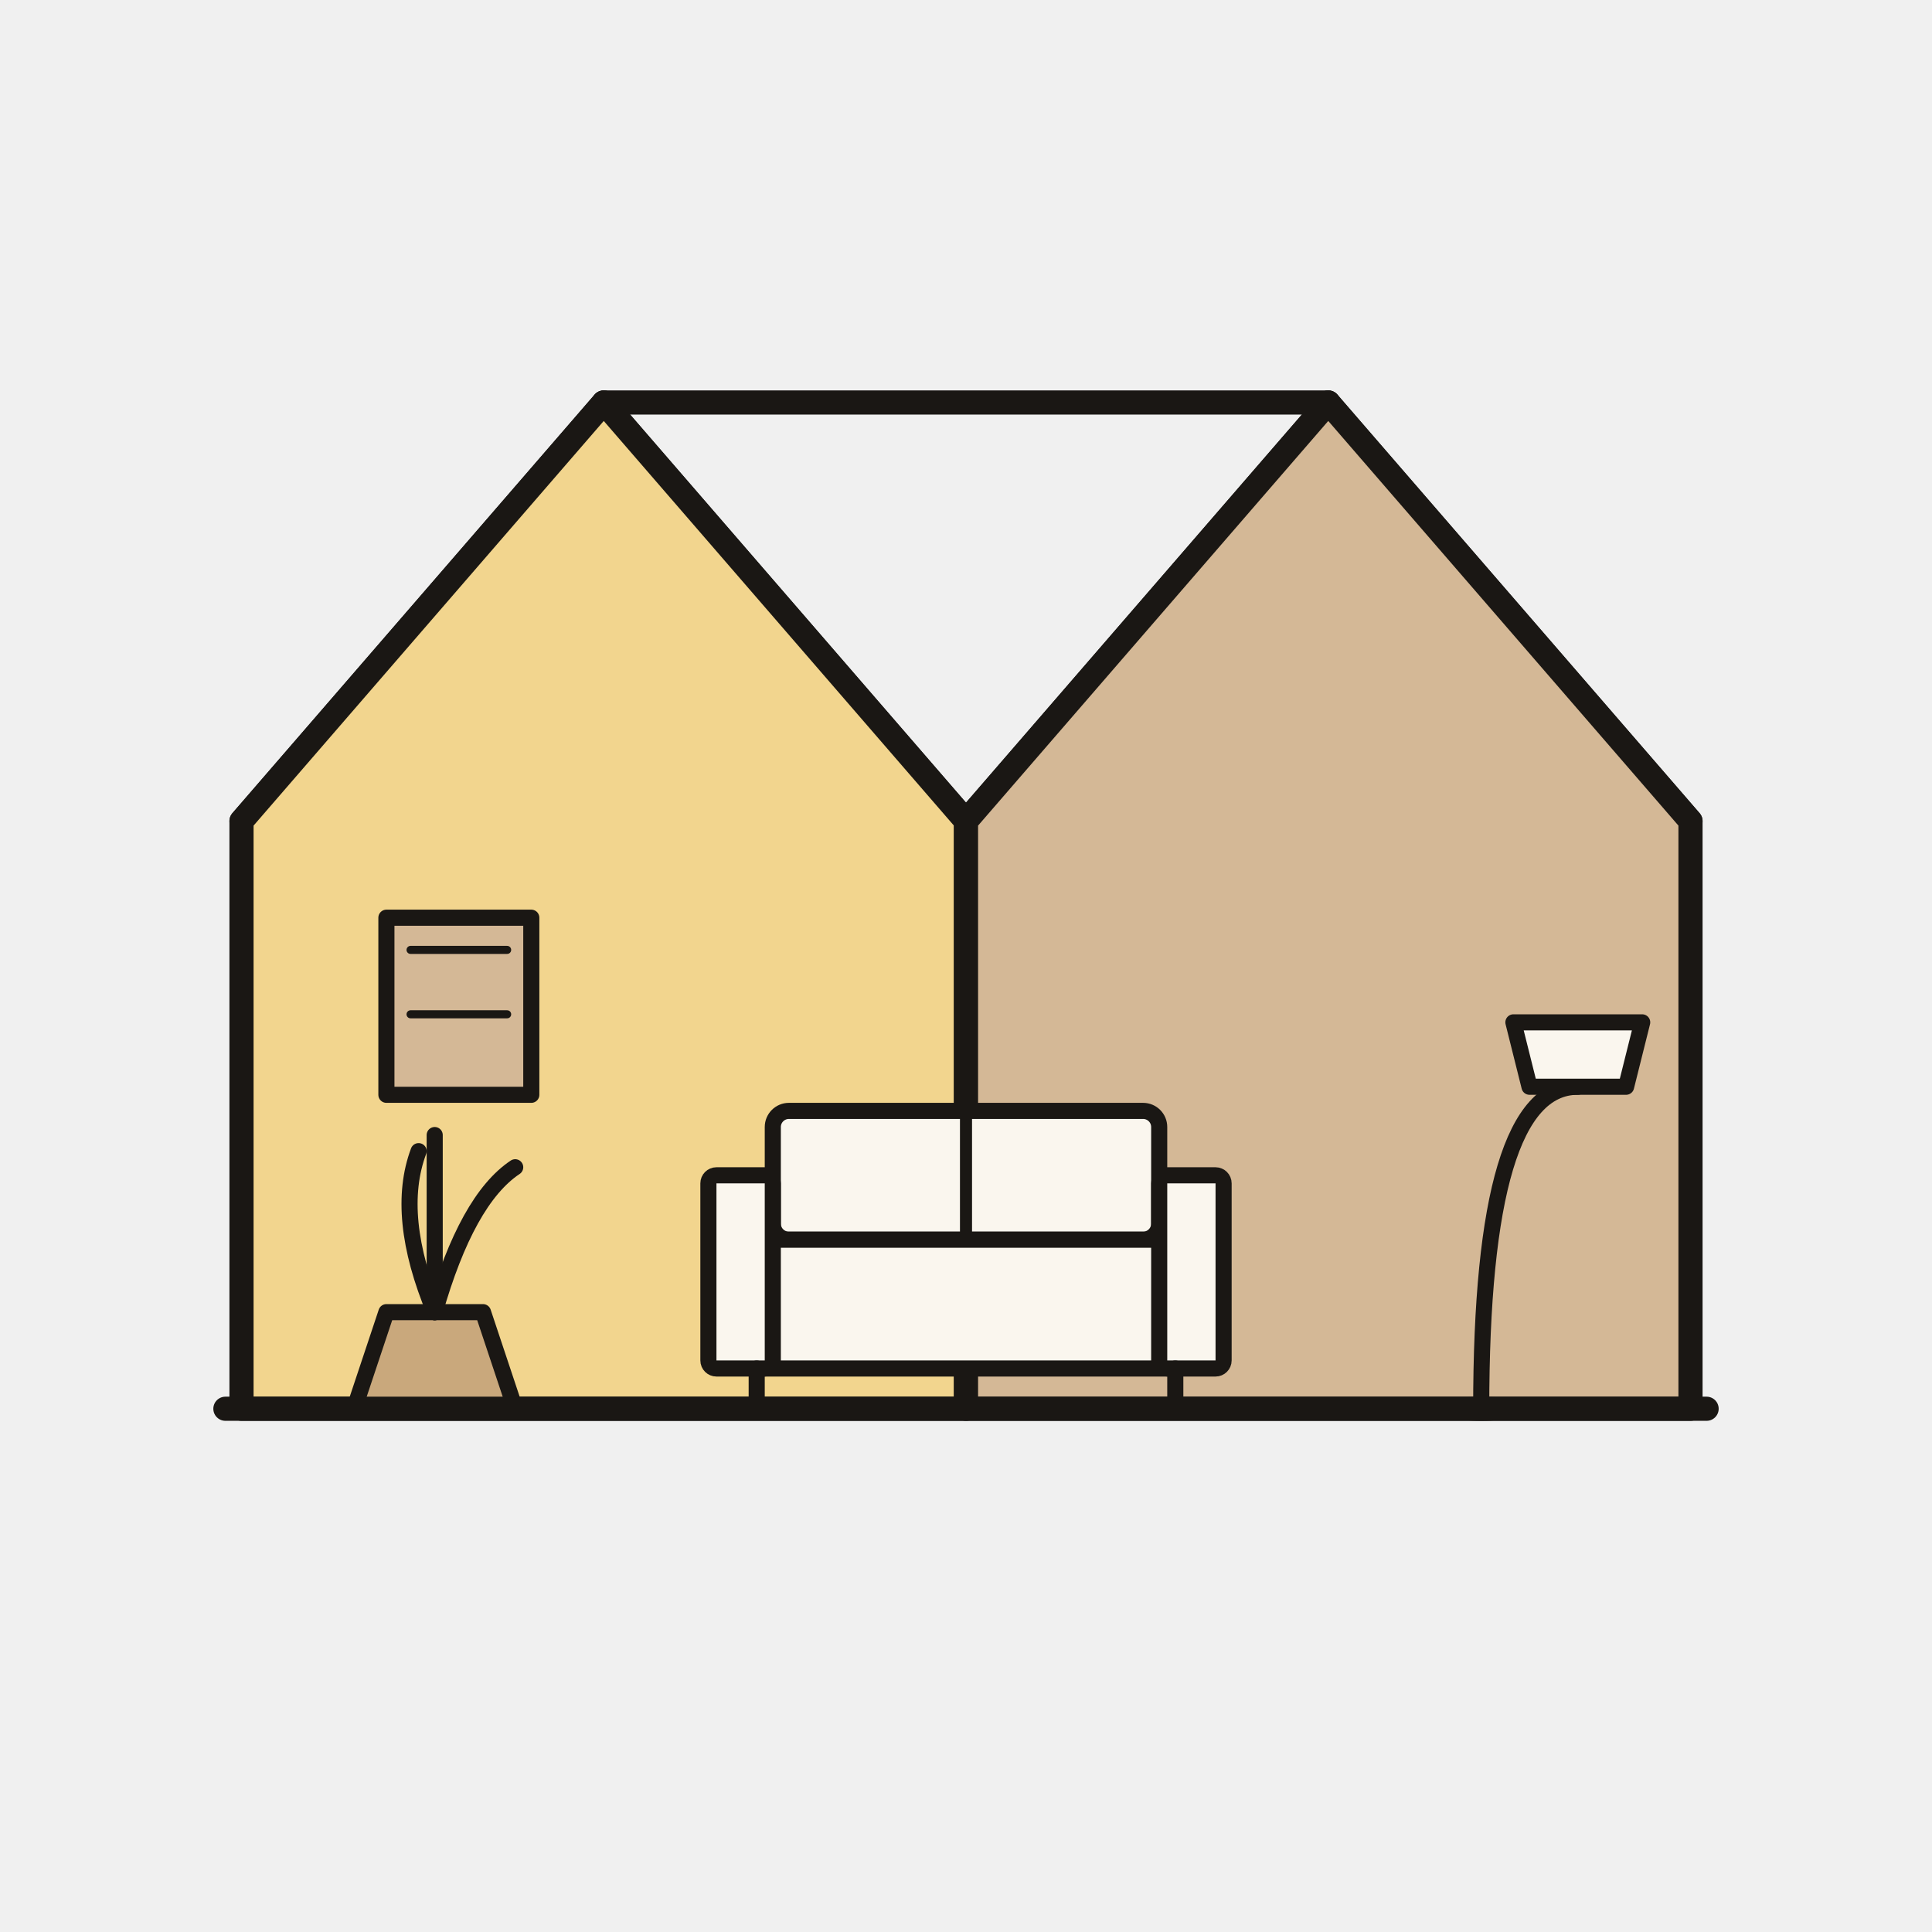
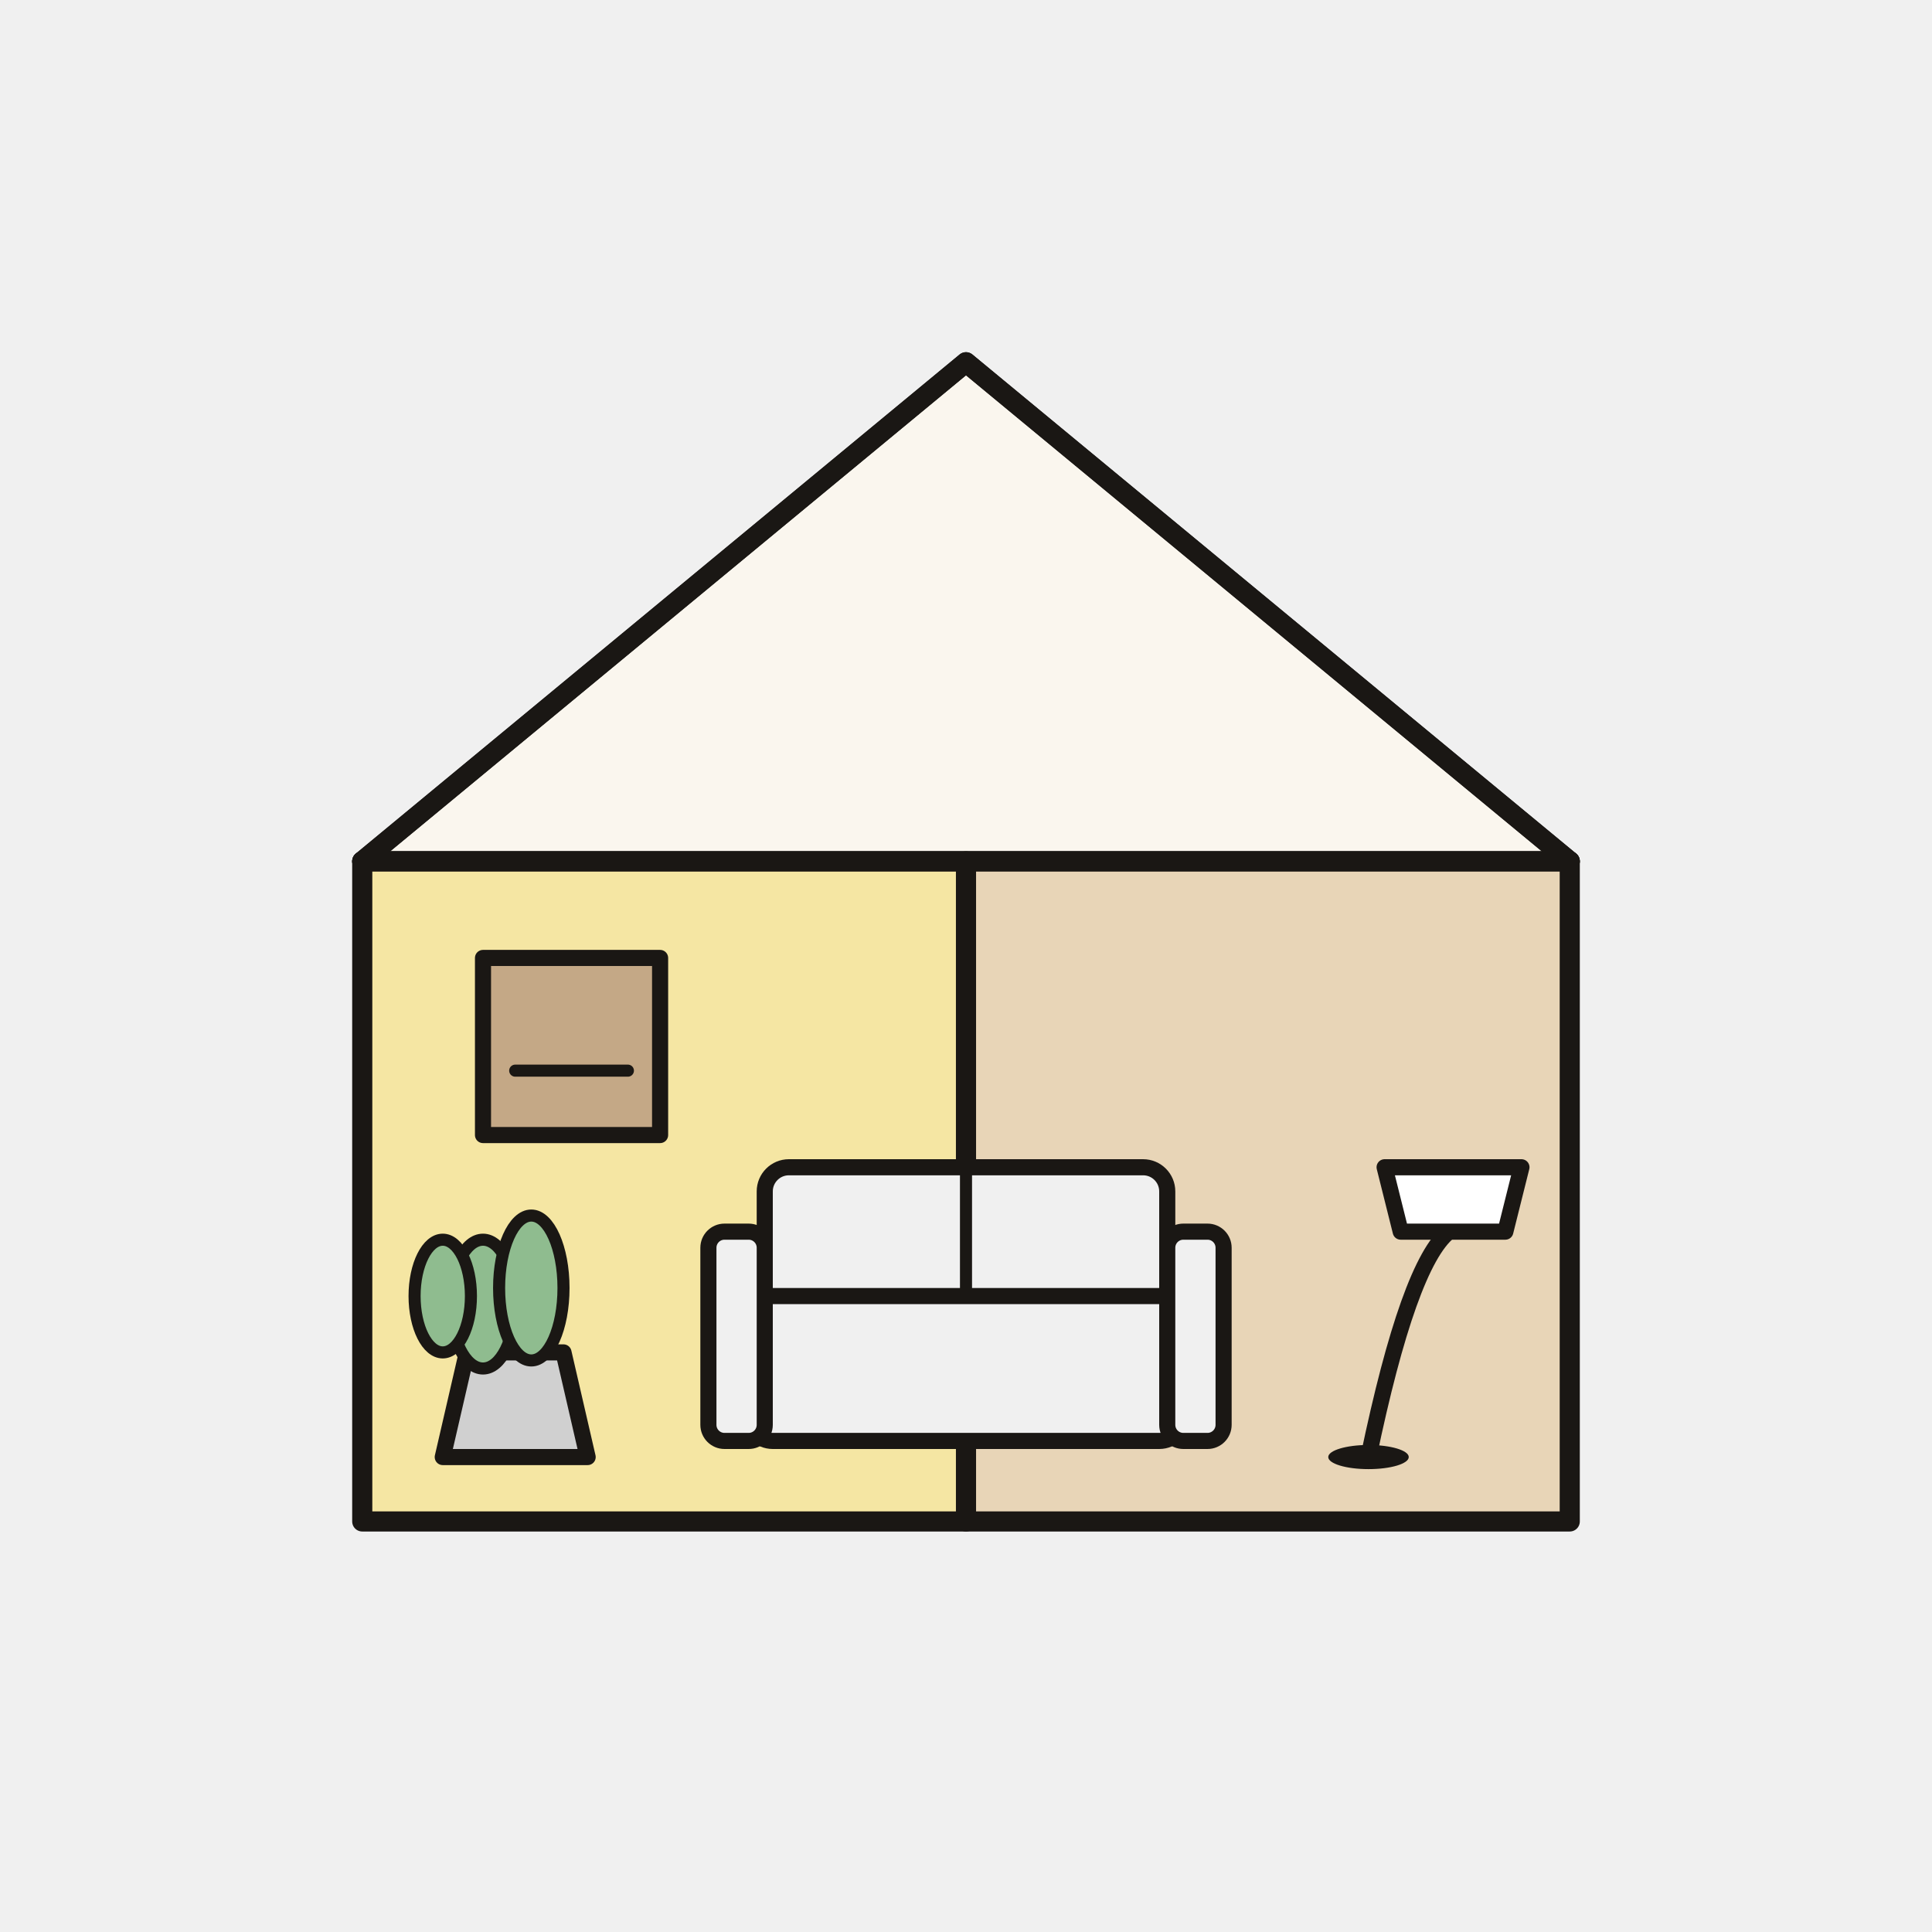
<svg xmlns="http://www.w3.org/2000/svg" viewBox="0 0 240 240" width="240" height="240">
-   <g transform="translate(120, 110)" stroke="#1A1714" stroke-width="3" stroke-linejoin="round" stroke-linecap="round" fill="none">
-     <path d="M -90 -8 L -45 -60 L 0 -8" fill="none" />
-     <path d="M 0 -8 L 45 -60 L 90 -8" fill="none" />
-     <line x1="-45" y1="-60" x2="45" y2="-60" />
-     <path d="M -90 -8 L -90 65 L 0 65 L 0 -8 L -45 -60 Z" fill="#F2D58E" stroke="#1A1714" stroke-width="3" />
-     <path d="M 0 -8 L 0 65 L 90 65 L 90 -8 L 45 -60 Z" fill="#D4B896" stroke="#1A1714" stroke-width="3" />
-     <rect x="-72" y="4" width="18" height="22" fill="#D4B896" stroke="#1A1714" stroke-width="2" />
-     <line x1="-69" y1="8" x2="-57" y2="8" stroke="#1A1714" stroke-width="1" />
-     <line x1="-69" y1="16" x2="-57" y2="16" stroke="#1A1714" stroke-width="1" />
-     <path d="M 64 65 Q 64 25 76 25" fill="none" stroke="#1A1714" stroke-width="2" />
-     <path d="M 70 25 L 82 25 L 84 17 L 68 17 Z" fill="#FAF6EE" stroke="#1A1714" stroke-width="2" />
-     <ellipse cx="64" cy="65" rx="6" ry="1.5" fill="#1A1714" stroke="none" />
-     <path d="M -76 65 L -72 53 L -60 53 L -56 65 Z" fill="#C9A87C" stroke="#1A1714" stroke-width="2" />
-     <path d="M -66 53 Q -71 41 -68 33" fill="none" stroke="#1A1714" stroke-width="2" />
-     <path d="M -66 53 Q -62 39 -56 35" fill="none" stroke="#1A1714" stroke-width="2" />
-     <path d="M -66 53 Q -66 41 -66 31" fill="none" stroke="#1A1714" stroke-width="2" />
-     <rect x="-24" y="28" width="48" height="16" rx="2" fill="#FAF6EE" stroke="#1A1714" stroke-width="2" />
-     <line x1="0" y1="28" x2="0" y2="44" stroke="#1A1714" stroke-width="1.5" />
-     <rect x="-28" y="44" width="56" height="16" rx="2" fill="#FAF6EE" stroke="#1A1714" stroke-width="2" />
-     <rect x="-32" y="36" width="8" height="24" rx="1" fill="#FAF6EE" stroke="#1A1714" stroke-width="2" />
-     <rect x="24" y="36" width="8" height="24" rx="1" fill="#FAF6EE" stroke="#1A1714" stroke-width="2" />
-     <line x1="-26" y1="60" x2="-26" y2="65" stroke="#1A1714" stroke-width="2" />
-     <line x1="26" y1="60" x2="26" y2="65" stroke="#1A1714" stroke-width="2" />
-     <line x1="-92" y1="65" x2="92" y2="65" stroke="#1A1714" stroke-width="3" />
+   <g transform="translate(120, 115)" stroke="#1A1714" stroke-width="2.5" stroke-linejoin="round" stroke-linecap="round" fill="none">
+     <path d="M -75 -8 L 0 -70 L 75 -8 Z" fill="#FAF6EE" />
+     <rect x="-75" y="-8" width="75" height="82" fill="#F5E6A3" stroke="#1A1714" stroke-width="2.5" />
+     <rect x="0" y="-8" width="75" height="82" fill="#E8D5B7" stroke="#1A1714" stroke-width="2.5" />
+     <path d="M -75 -8 L 0 -70 L 75 -8" fill="none" stroke="#1A1714" stroke-width="2.5" />
+     <line x1="-75" y1="-8" x2="75" y2="-8" stroke="#1A1714" stroke-width="2.5" />
+     <rect x="-60" y="4" width="22" height="22" fill="#C4A886" stroke="#1A1714" stroke-width="2" />
+     <line x1="-56" y1="18" x2="-42" y2="18" stroke="#1A1714" stroke-width="1.5" />
+     <path d="M -65 66 L -62 53 L -50 53 L -47 66 Z" fill="#D0D0D0" stroke="#1A1714" stroke-width="2" />
+     <ellipse cx="-60" cy="47" rx="4" ry="8" fill="#8FBC8F" stroke="#1A1714" stroke-width="1.5" />
+     <ellipse cx="-54" cy="45" rx="4" ry="9" fill="#8FBC8F" stroke="#1A1714" stroke-width="1.5" />
+     <ellipse cx="-65" cy="46" rx="3.5" ry="7" fill="#8FBC8F" stroke="#1A1714" stroke-width="1.5" />
+     <rect x="-25" y="30" width="50" height="18" rx="3" fill="#F0F0F0" stroke="#1A1714" stroke-width="2" />
+     <line x1="0" y1="30" x2="0" y2="48" stroke="#1A1714" stroke-width="1.5" />
+     <rect x="-27" y="46" width="54" height="18" rx="3" fill="#F0F0F0" stroke="#1A1714" stroke-width="2" />
+     <rect x="-32" y="38" width="7" height="26" rx="2" fill="#F0F0F0" stroke="#1A1714" stroke-width="2" />
+     <rect x="25" y="38" width="7" height="26" rx="2" fill="#F0F0F0" stroke="#1A1714" stroke-width="2" />
+     <path d="M 50 66 Q 55 42 60 38" fill="none" stroke="#1A1714" stroke-width="2" />
+     <path d="M 54 38 L 67 38 L 69 30 L 52 30 Z" fill="#FFFFFF" stroke="#1A1714" stroke-width="2" />
+     <ellipse cx="50" cy="66" rx="5" ry="1.5" fill="#1A1714" stroke="none" />
  </g>
</svg>
